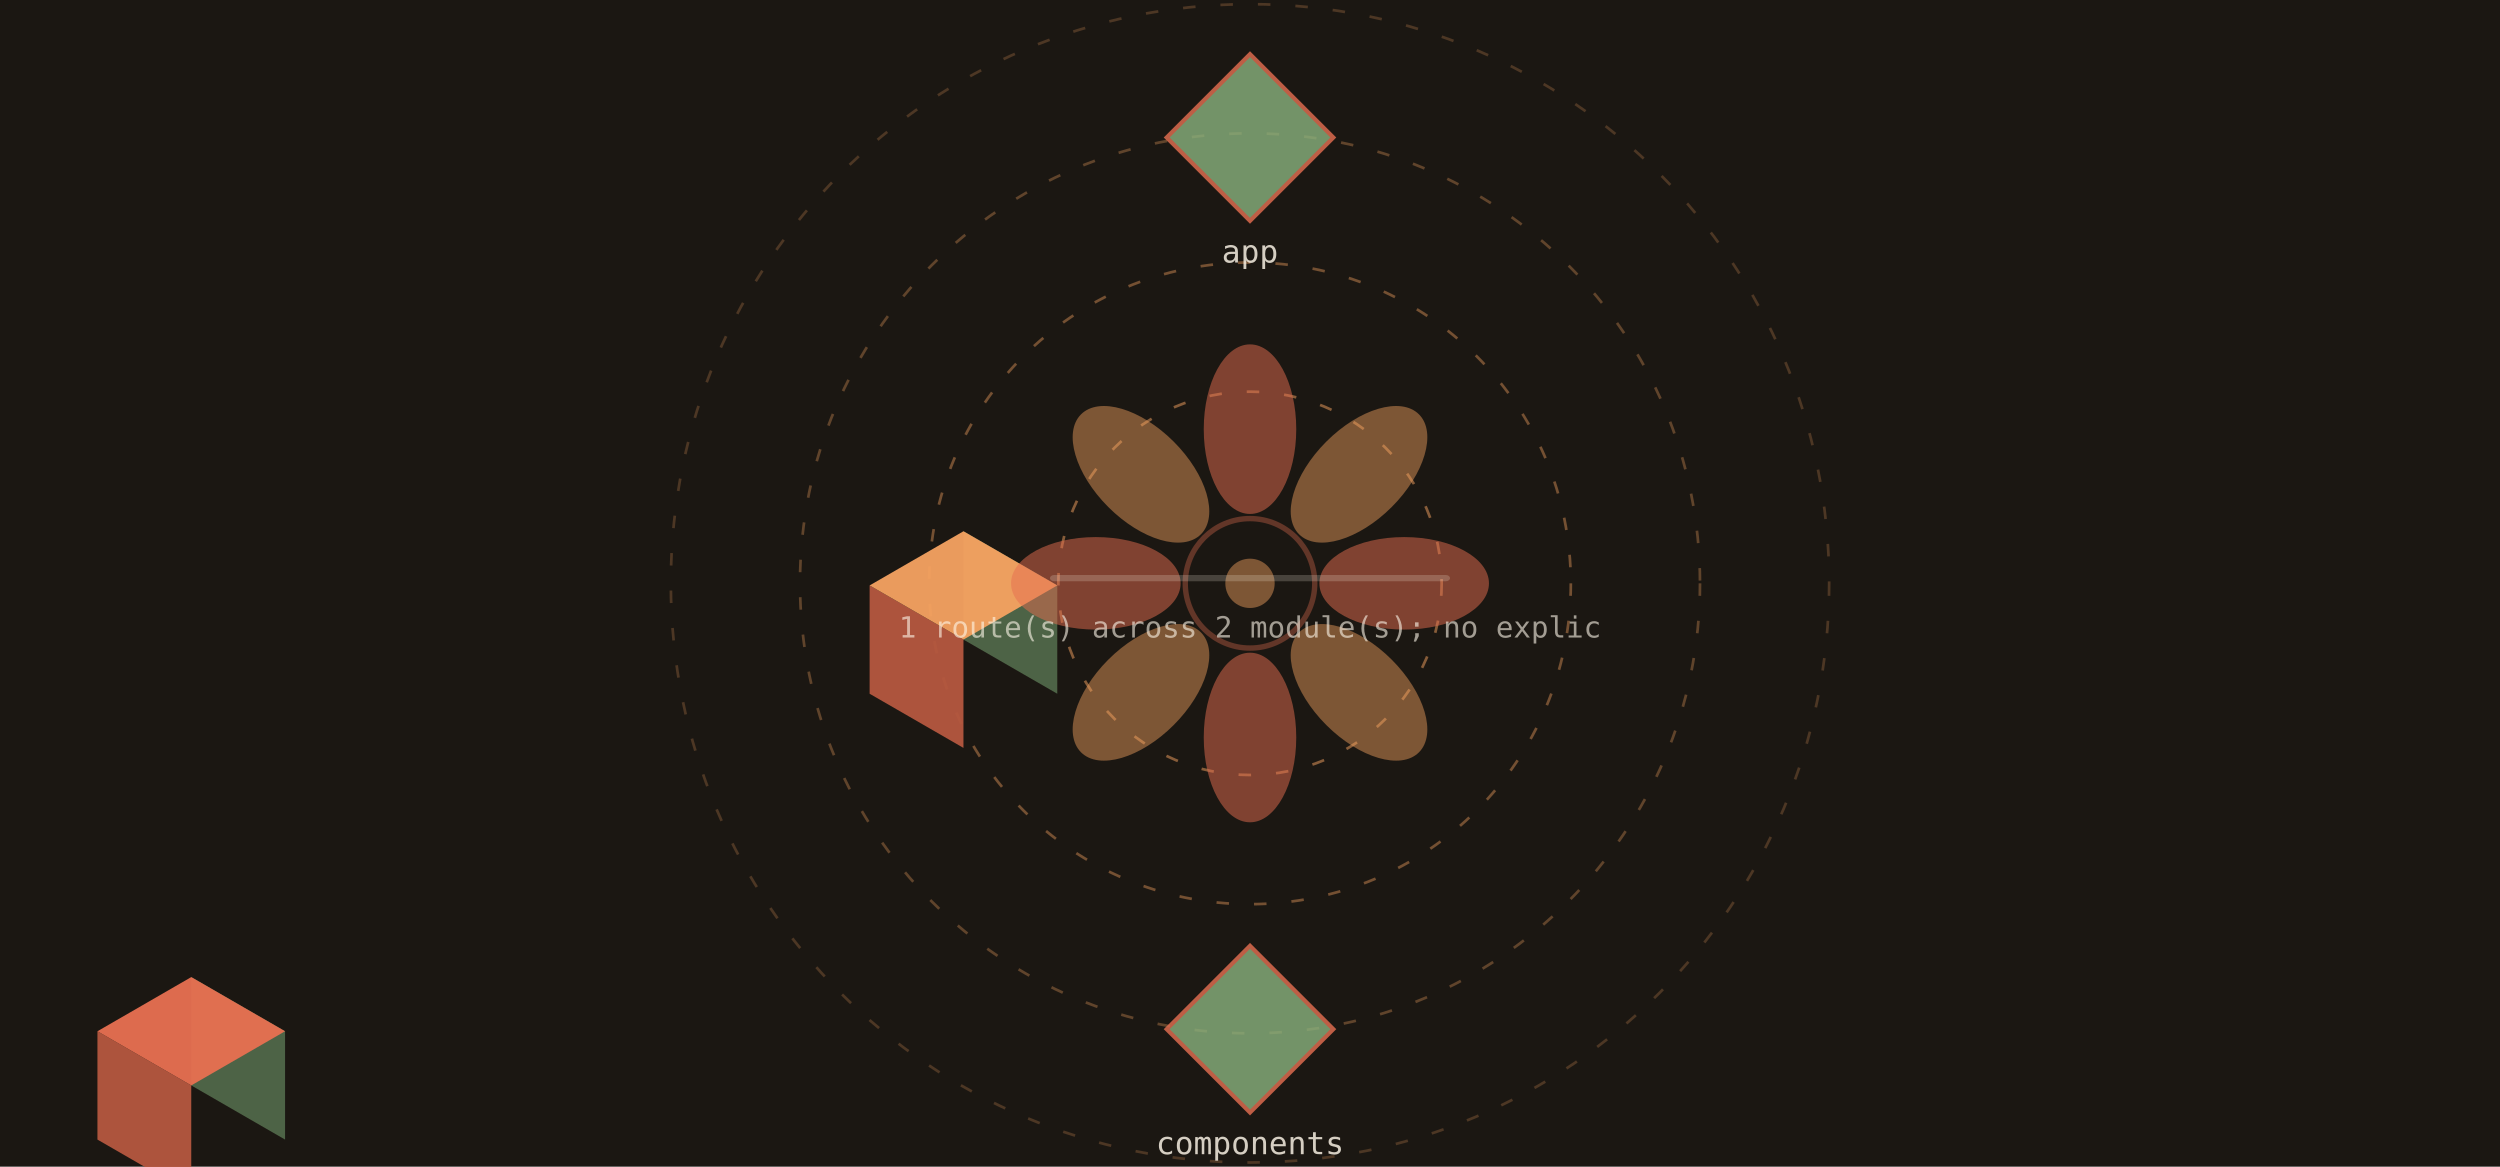
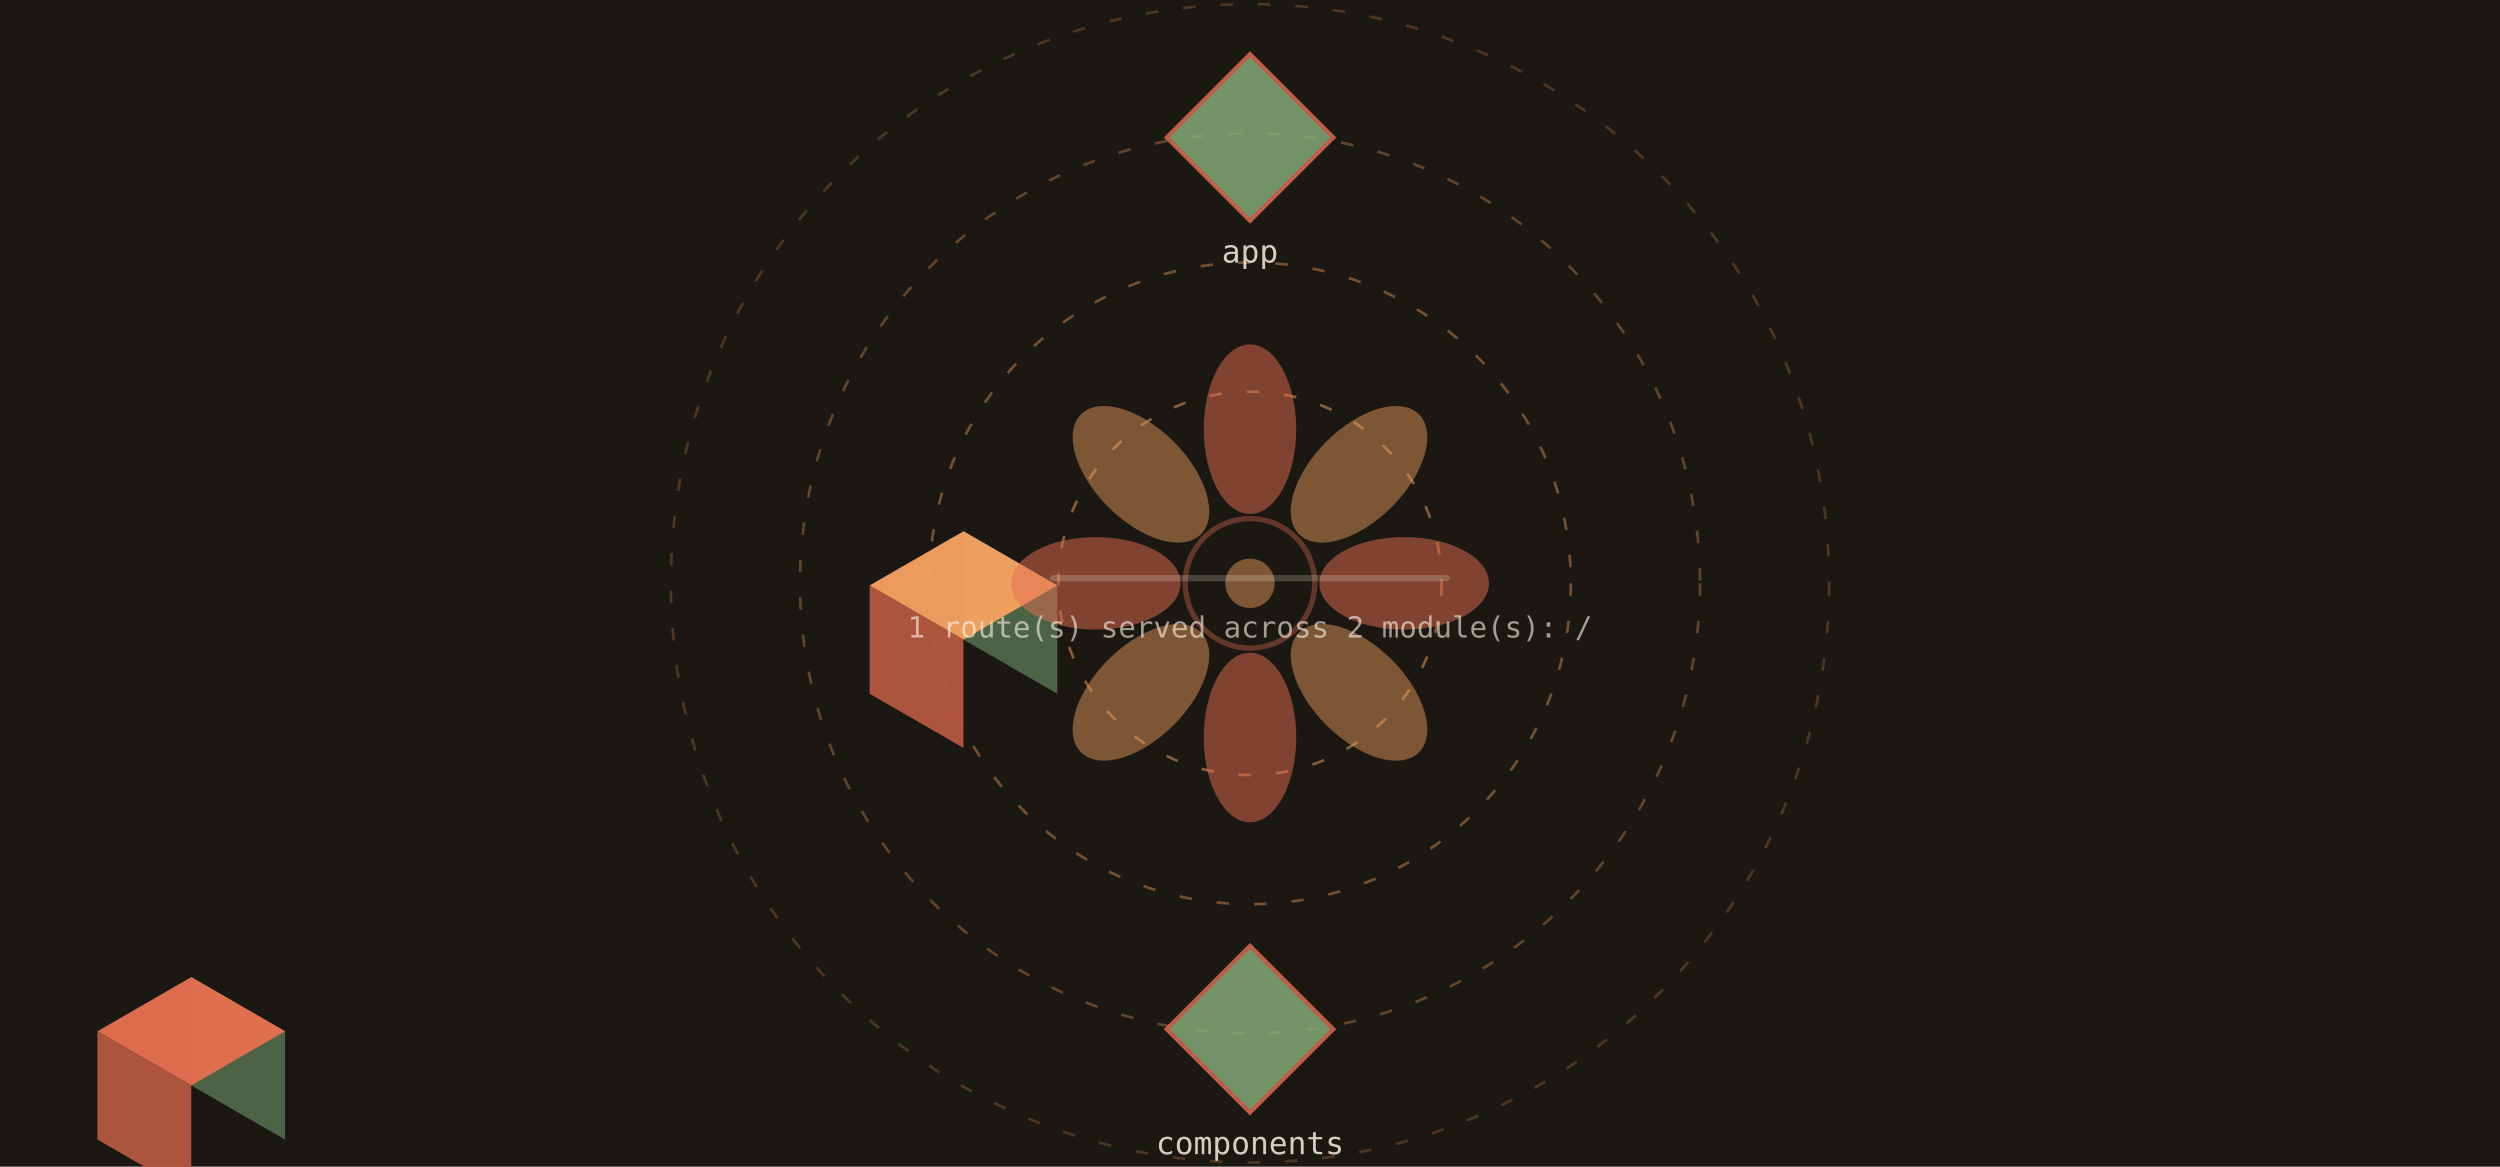
<svg xmlns="http://www.w3.org/2000/svg" viewBox="0 0 1200 560" width="1200" height="560" role="img" aria-label="grokmax-website workflow">
  <rect width="1200" height="560" fill="#1b1712" />
  <defs>
    <linearGradient id="gk" x1="0" y1="0" x2="1" y2="1">
      <stop offset="0%" stop-color="#f4a261" />
      <stop offset="100%" stop-color="#e76f51" />
    </linearGradient>
  </defs>
  <circle cx="600.00" cy="280.00" r="92.00" fill="none" stroke="rgba(244,162,97,0.500)" stroke-width="1.30" opacity="1.00" stroke-dasharray="6 12" />
  <g>
    <circle cx="600.00" cy="280.00" r="92.00" fill="none" stroke="#8ab17d" stroke-width="2.60" opacity="0.00" />
    <animate attributeName="opacity" values="0;0.85;0" dur="14.4s" begin="0.0s" repeatCount="indefinite" />
  </g>
  <circle cx="600.00" cy="280.00" r="154.00" fill="none" stroke="rgba(244,162,97,0.410)" stroke-width="1.30" opacity="1.00" stroke-dasharray="6 12" />
  <g>
    <circle cx="600.00" cy="280.00" r="154.00" fill="none" stroke="#8ab17d" stroke-width="2.60" opacity="0.00" />
    <animate attributeName="opacity" values="0;0.85;0" dur="14.4s" begin="0.6s" repeatCount="indefinite" />
  </g>
  <circle cx="600.00" cy="280.00" r="216.00" fill="none" stroke="rgba(244,162,97,0.320)" stroke-width="1.30" opacity="1.00" stroke-dasharray="6 12" />
  <g>
    <circle cx="600.00" cy="280.00" r="216.00" fill="none" stroke="#8ab17d" stroke-width="2.60" opacity="0.00" />
    <animate attributeName="opacity" values="0;0.85;0" dur="14.4s" begin="1.2s" repeatCount="indefinite" />
  </g>
  <circle cx="600.00" cy="280.00" r="278.00" fill="none" stroke="rgba(244,162,97,0.230)" stroke-width="1.30" opacity="1.00" stroke-dasharray="6 12" />
  <g>
    <circle cx="600.00" cy="280.00" r="278.00" fill="none" stroke="#8ab17d" stroke-width="2.60" opacity="0.00" />
    <animate attributeName="opacity" values="0;0.85;0" dur="14.4s" begin="1.8s" repeatCount="indefinite" />
  </g>
  <polygon points="462.46,307.00 507.49,333.00 507.49,281.00 462.46,255.00" fill="#506748" opacity="0.95" />
  <polygon points="417.42,333.00 462.46,359.00 462.46,307.00 417.42,281.00" fill="#b4573f" opacity="0.95" />
  <polygon points="462.46,255.00 507.49,281.00 462.46,307.00 417.42,281.00" fill="#f4a261" opacity="0.95" />
  <text x="600" y="126" font-family="ui-monospace,Menlo,monospace" font-size="15" fill="rgba(253,246,233,0.820)" text-anchor="middle">app</text>
  <g>
    <polygon points="600.00,26.00 640.00,66.00 600.00,106.00 560.00,66.00" fill="#8ab17d" opacity="0.80" stroke="#e76f51" stroke-width="2" />
    <animate attributeName="opacity" values="0.25;1.0;0.25" dur="14.4s" begin="0.0s" repeatCount="indefinite" />
  </g>
  <polygon points="91.80,521.00 136.83,547.00 136.83,495.00 91.80,469.00" fill="#506748" opacity="0.95" />
  <polygon points="46.77,547.00 91.80,573.00 91.80,521.00 46.77,495.00" fill="#b4573f" opacity="0.95" />
  <polygon points="91.80,469.00 136.83,495.00 91.80,521.00 46.77,495.00" fill="#e76f51" opacity="0.95" />
  <text x="600" y="554" font-family="ui-monospace,Menlo,monospace" font-size="15" fill="rgba(253,246,233,0.820)" text-anchor="middle">components</text>
  <g>
    <polygon points="600.00,454.00 640.00,494.00 600.00,534.00 560.00,494.00" fill="#8ab17d" opacity="0.80" stroke="#e76f51" stroke-width="2" />
    <animate attributeName="opacity" values="0.25;1.0;0.25" dur="14.4s" begin="7.2s" repeatCount="indefinite" />
  </g>
  <ellipse cx="600.00" cy="206.00" rx="22.20" ry="40.70" fill="rgba(231,111,81,0.500)" opacity="1.00" transform="rotate(0.0 600.00 206.00)" />
  <ellipse cx="652.33" cy="227.67" rx="22.20" ry="40.70" fill="rgba(244,162,97,0.450)" opacity="1.00" transform="rotate(45.0 652.33 227.67)" />
  <ellipse cx="674.00" cy="280.00" rx="22.20" ry="40.70" fill="rgba(231,111,81,0.500)" opacity="1.00" transform="rotate(90.0 674.00 280.00)" />
  <ellipse cx="652.33" cy="332.33" rx="22.20" ry="40.70" fill="rgba(244,162,97,0.450)" opacity="1.00" transform="rotate(135.0 652.33 332.33)" />
  <ellipse cx="600.00" cy="354.00" rx="22.20" ry="40.70" fill="rgba(231,111,81,0.500)" opacity="1.00" transform="rotate(180.0 600.00 354.00)" />
  <ellipse cx="547.67" cy="332.33" rx="22.20" ry="40.70" fill="rgba(244,162,97,0.450)" opacity="1.00" transform="rotate(225.0 547.67 332.33)" />
  <ellipse cx="526.00" cy="280.00" rx="22.20" ry="40.70" fill="rgba(231,111,81,0.500)" opacity="1.00" transform="rotate(270.0 526.00 280.00)" />
  <ellipse cx="547.67" cy="227.67" rx="22.20" ry="40.70" fill="rgba(244,162,97,0.450)" opacity="1.00" transform="rotate(315.0 547.67 227.67)" />
  <circle cx="600.00" cy="280.00" r="31.08" fill="none" stroke="rgba(231,111,81,0.500)" stroke-width="2.59" opacity="0.70" />
  <circle cx="600.00" cy="280.00" r="11.84" fill="rgba(244,162,97,0.450)" opacity="1.00" />
  <rect x="504.00" y="276.00" width="192.00" height="3.00" rx="2.00" fill="rgba(253,246,233,0.200)" opacity="1.00" />
-   <text x="600" y="306" font-family="ui-monospace,Menlo,monospace" font-size="14" fill="rgba(253,246,233,0.600)" text-anchor="middle">1 route(s) across 2 module(s); no explic</text>
+   <text x="600" y="306" font-family="ui-monospace,Menlo,monospace" font-size="14" fill="rgba(253,246,233,0.600)" text-anchor="middle">1 route(s) served across 2 module(s): /</text>
</svg>
